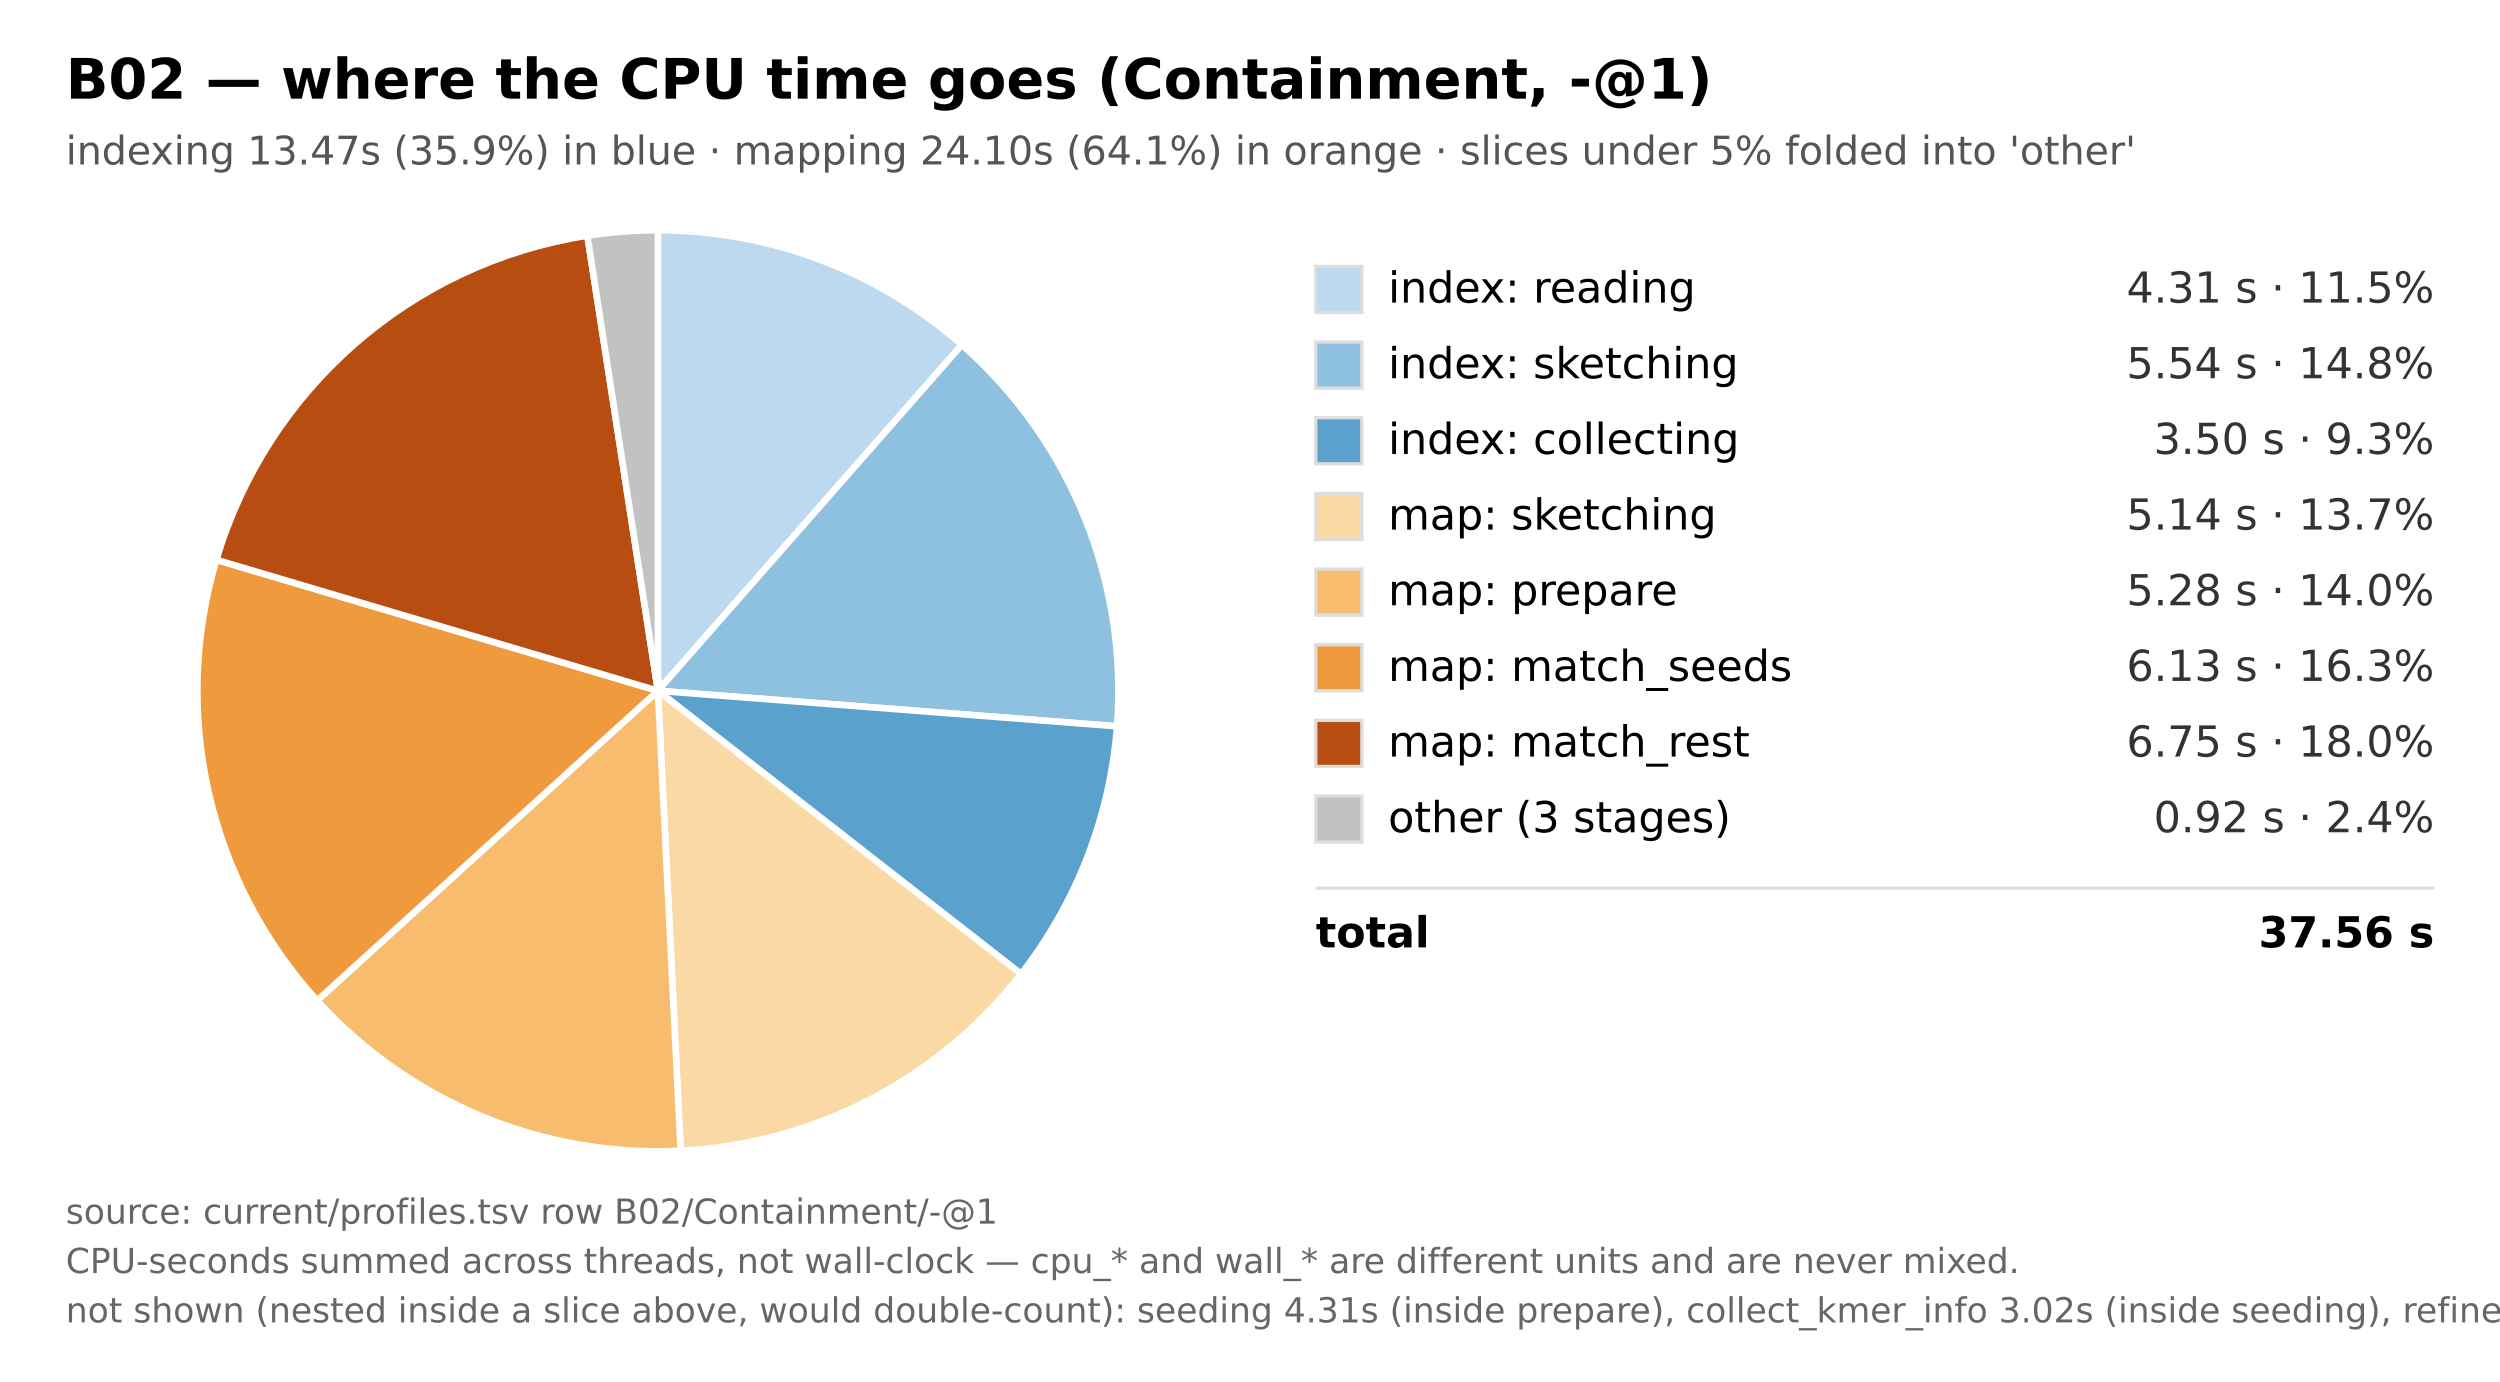
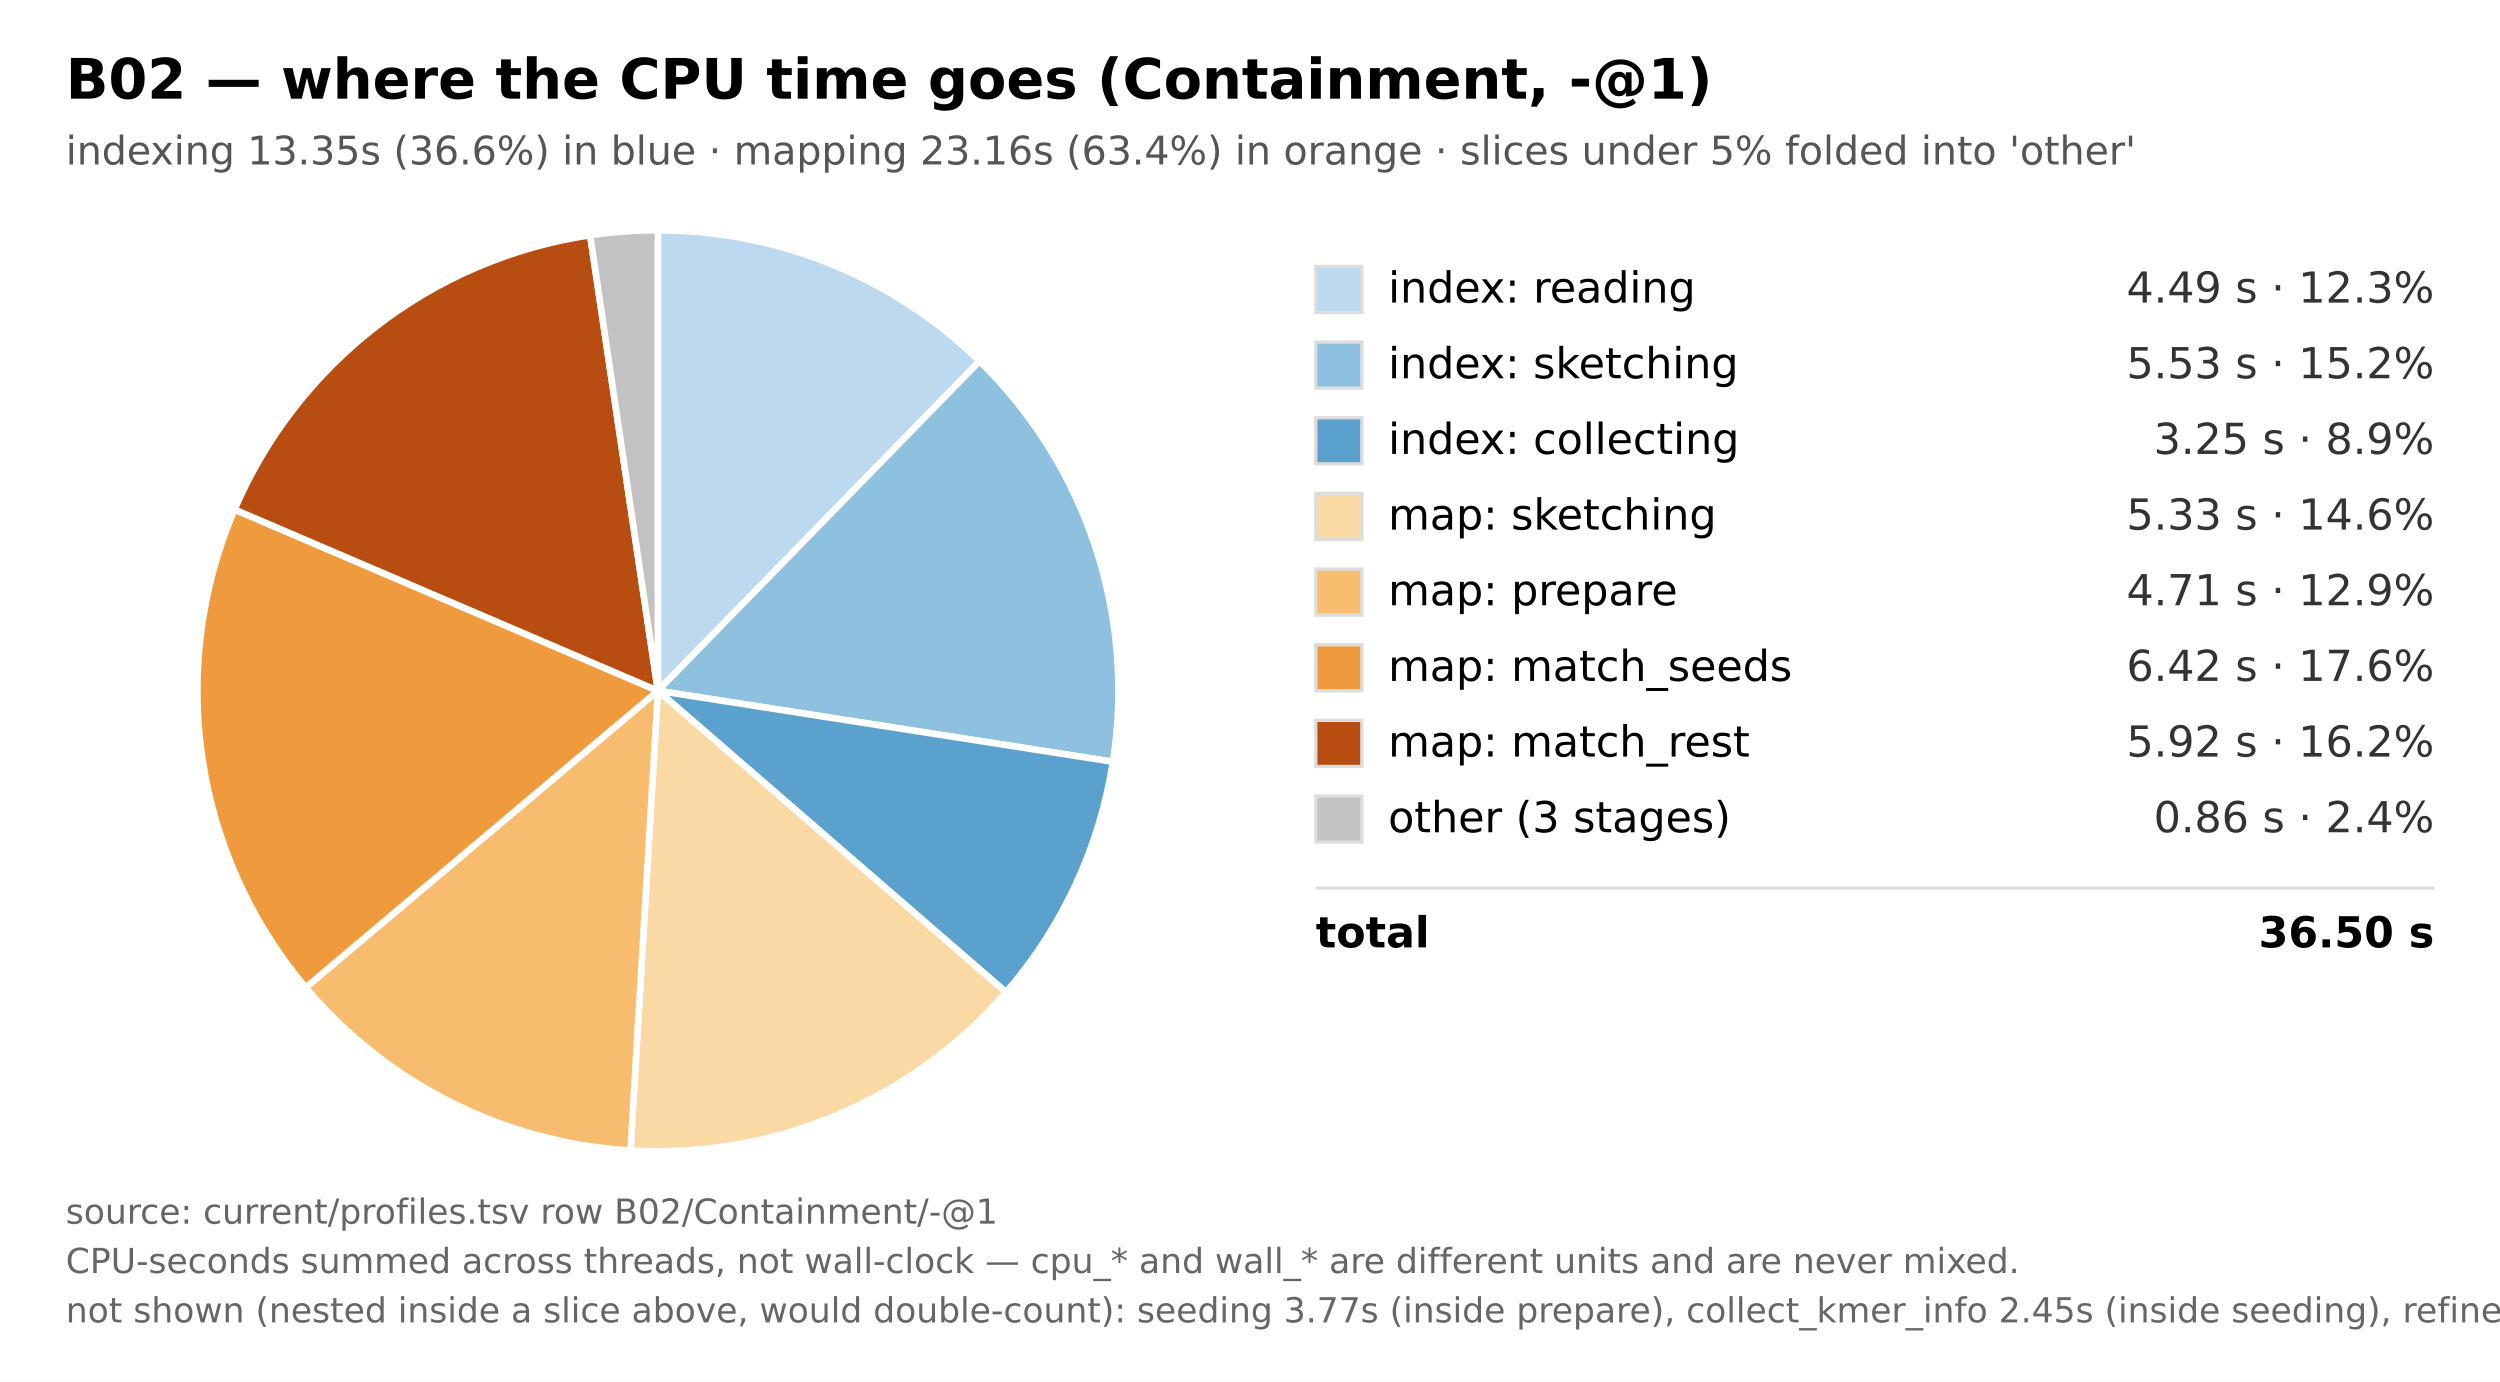
<svg xmlns="http://www.w3.org/2000/svg" width="760" height="420" viewBox="0 0 760 420" font-family="DejaVu Sans, Helvetica, Arial, sans-serif">
  <rect width="760" height="420" fill="#ffffff" />
  <text x="20" y="30" font-size="17" font-weight="bold">B02 — where the CPU time goes (Containment, -@1)</text>
-   <text x="20" y="50" font-size="12" fill="#555555">indexing 13.47s (35.9%) in blue · mapping 24.10s (64.1%) in orange · slices under 5% folded into 'other'</text>
-   <path d="M 200.00,210.00 L 200.00,70.00 A 140.00,140.00 0 0,1 292.41,104.83 Z" fill="#bcd9ef" stroke="#ffffff" stroke-width="2" />
-   <path d="M 200.00,210.00 L 292.41,104.83 A 140.00,140.00 0 0,1 339.58,220.80 Z" fill="#8ec0e0" stroke="#ffffff" stroke-width="2" />
-   <path d="M 200.00,210.00 L 339.58,220.80 A 140.00,140.00 0 0,1 310.40,296.09 Z" fill="#5aa2cd" stroke="#ffffff" stroke-width="2" />
-   <path d="M 200.00,210.00 L 310.40,296.09 A 140.00,140.00 0 0,1 206.92,349.83 Z" fill="#fbd9a5" stroke="#ffffff" stroke-width="2" />
-   <path d="M 200.00,210.00 L 206.92,349.83 A 140.00,140.00 0 0,1 96.40,304.17 Z" fill="#f7bc6d" stroke="#ffffff" stroke-width="2" />
-   <path d="M 200.00,210.00 L 96.40,304.17 A 140.00,140.00 0 0,1 65.78,170.18 Z" fill="#f09a3e" stroke="#ffffff" stroke-width="2" />
-   <path d="M 200.00,210.00 L 65.78,170.18 A 140.00,140.00 0 0,1 178.56,71.65 Z" fill="#b74d10" stroke="#ffffff" stroke-width="2" />
-   <path d="M 200.00,210.00 L 178.56,71.65 A 140.00,140.00 0 0,1 200.00,70.00 Z" fill="#c2c2c2" stroke="#ffffff" stroke-width="2" />
+   <text x="20" y="50" font-size="12" fill="#555555">indexing 13.35s (36.6%) in blue · mapping 23.16s (63.4%) in orange · slices under 5% folded into 'other'</text>
+   <path d="M 200.00,210.00 L 200.00,70.00 A 140.00,140.00 0 0,1 297.78,109.80 Z" fill="#bcd9ef" stroke="#ffffff" stroke-width="2" />
+   <path d="M 200.00,210.00 L 297.78,109.80 A 140.00,140.00 0 0,1 338.33,231.58 Z" fill="#8ec0e0" stroke="#ffffff" stroke-width="2" />
+   <path d="M 200.00,210.00 L 338.33,231.58 A 140.00,140.00 0 0,1 305.83,301.65 Z" fill="#5aa2cd" stroke="#ffffff" stroke-width="2" />
+   <path d="M 200.00,210.00 L 305.83,301.65 A 140.00,140.00 0 0,1 191.66,349.75 Z" fill="#fbd9a5" stroke="#ffffff" stroke-width="2" />
+   <path d="M 200.00,210.00 L 191.66,349.75 A 140.00,140.00 0 0,1 92.93,300.20 Z" fill="#f7bc6d" stroke="#ffffff" stroke-width="2" />
+   <path d="M 200.00,210.00 L 92.93,300.20 A 140.00,140.00 0 0,1 71.31,154.89 Z" fill="#f09a3e" stroke="#ffffff" stroke-width="2" />
+   <path d="M 200.00,210.00 L 71.31,154.89 A 140.00,140.00 0 0,1 179.40,71.52 Z" fill="#b74d10" stroke="#ffffff" stroke-width="2" />
+   <path d="M 200.00,210.00 L 179.40,71.52 A 140.00,140.00 0 0,1 200.00,70.00 Z" fill="#c2c2c2" stroke="#ffffff" stroke-width="2" />
  <rect x="400" y="81" width="14" height="14" fill="#bcd9ef" stroke="#dddddd" stroke-width="1" />
  <text x="422" y="92" font-size="13">index: reading</text>
-   <text x="740" y="92" font-size="13" text-anchor="end" fill="#333333">4.31 s · 11.5%</text>
+   <text x="740" y="92" font-size="13" text-anchor="end" fill="#333333">4.49 s · 12.3%</text>
  <rect x="400" y="104" width="14" height="14" fill="#8ec0e0" stroke="#dddddd" stroke-width="1" />
  <text x="422" y="115" font-size="13">index: sketching</text>
-   <text x="740" y="115" font-size="13" text-anchor="end" fill="#333333">5.54 s · 14.8%</text>
+   <text x="740" y="115" font-size="13" text-anchor="end" fill="#333333">5.53 s · 15.2%</text>
  <rect x="400" y="127" width="14" height="14" fill="#5aa2cd" stroke="#dddddd" stroke-width="1" />
  <text x="422" y="138" font-size="13">index: collecting</text>
-   <text x="740" y="138" font-size="13" text-anchor="end" fill="#333333">3.50 s · 9.3%</text>
+   <text x="740" y="138" font-size="13" text-anchor="end" fill="#333333">3.25 s · 8.9%</text>
  <rect x="400" y="150" width="14" height="14" fill="#fbd9a5" stroke="#dddddd" stroke-width="1" />
  <text x="422" y="161" font-size="13">map: sketching</text>
-   <text x="740" y="161" font-size="13" text-anchor="end" fill="#333333">5.14 s · 13.7%</text>
+   <text x="740" y="161" font-size="13" text-anchor="end" fill="#333333">5.33 s · 14.6%</text>
  <rect x="400" y="173" width="14" height="14" fill="#f7bc6d" stroke="#dddddd" stroke-width="1" />
  <text x="422" y="184" font-size="13">map: prepare</text>
-   <text x="740" y="184" font-size="13" text-anchor="end" fill="#333333">5.28 s · 14.0%</text>
+   <text x="740" y="184" font-size="13" text-anchor="end" fill="#333333">4.71 s · 12.9%</text>
  <rect x="400" y="196" width="14" height="14" fill="#f09a3e" stroke="#dddddd" stroke-width="1" />
  <text x="422" y="207" font-size="13">map: match_seeds</text>
-   <text x="740" y="207" font-size="13" text-anchor="end" fill="#333333">6.13 s · 16.3%</text>
+   <text x="740" y="207" font-size="13" text-anchor="end" fill="#333333">6.42 s · 17.6%</text>
  <rect x="400" y="219" width="14" height="14" fill="#b74d10" stroke="#dddddd" stroke-width="1" />
  <text x="422" y="230" font-size="13">map: match_rest</text>
-   <text x="740" y="230" font-size="13" text-anchor="end" fill="#333333">6.75 s · 18.0%</text>
+   <text x="740" y="230" font-size="13" text-anchor="end" fill="#333333">5.92 s · 16.2%</text>
  <rect x="400" y="242" width="14" height="14" fill="#c2c2c2" stroke="#dddddd" stroke-width="1" />
  <text x="422" y="253" font-size="13">other (3 stages)</text>
-   <text x="740" y="253" font-size="13" text-anchor="end" fill="#333333">0.92 s · 2.4%</text>
+   <text x="740" y="253" font-size="13" text-anchor="end" fill="#333333">0.86 s · 2.4%</text>
  <line x1="400" y1="270" x2="740" y2="270" stroke="#dddddd" />
  <text x="400" y="288" font-size="13" font-weight="bold">total</text>
-   <text x="740" y="288" font-size="13" text-anchor="end" font-weight="bold">37.56 s</text>
+   <text x="740" y="288" font-size="13" text-anchor="end" font-weight="bold">36.50 s</text>
  <text x="20" y="372" font-size="10.5" fill="#666666">source: current/profiles.tsv row B02/Containment/-@1</text>
  <text x="20" y="387" font-size="10.5" fill="#666666">CPU-seconds summed across threads, not wall-clock — cpu_* and wall_* are different units and are never mixed.</text>
-   <text x="20" y="402" font-size="10.5" fill="#666666">not shown (nested inside a slice above, would double-count): seeding 4.31s (inside prepare), collect_kmer_info 3.02s (inside seeding), refine 3.06s (inside match_rest)</text>
+   <text x="20" y="402" font-size="10.5" fill="#666666">not shown (nested inside a slice above, would double-count): seeding 3.77s (inside prepare), collect_kmer_info 2.45s (inside seeding), refine 3.06s (inside match_rest)</text>
</svg>
